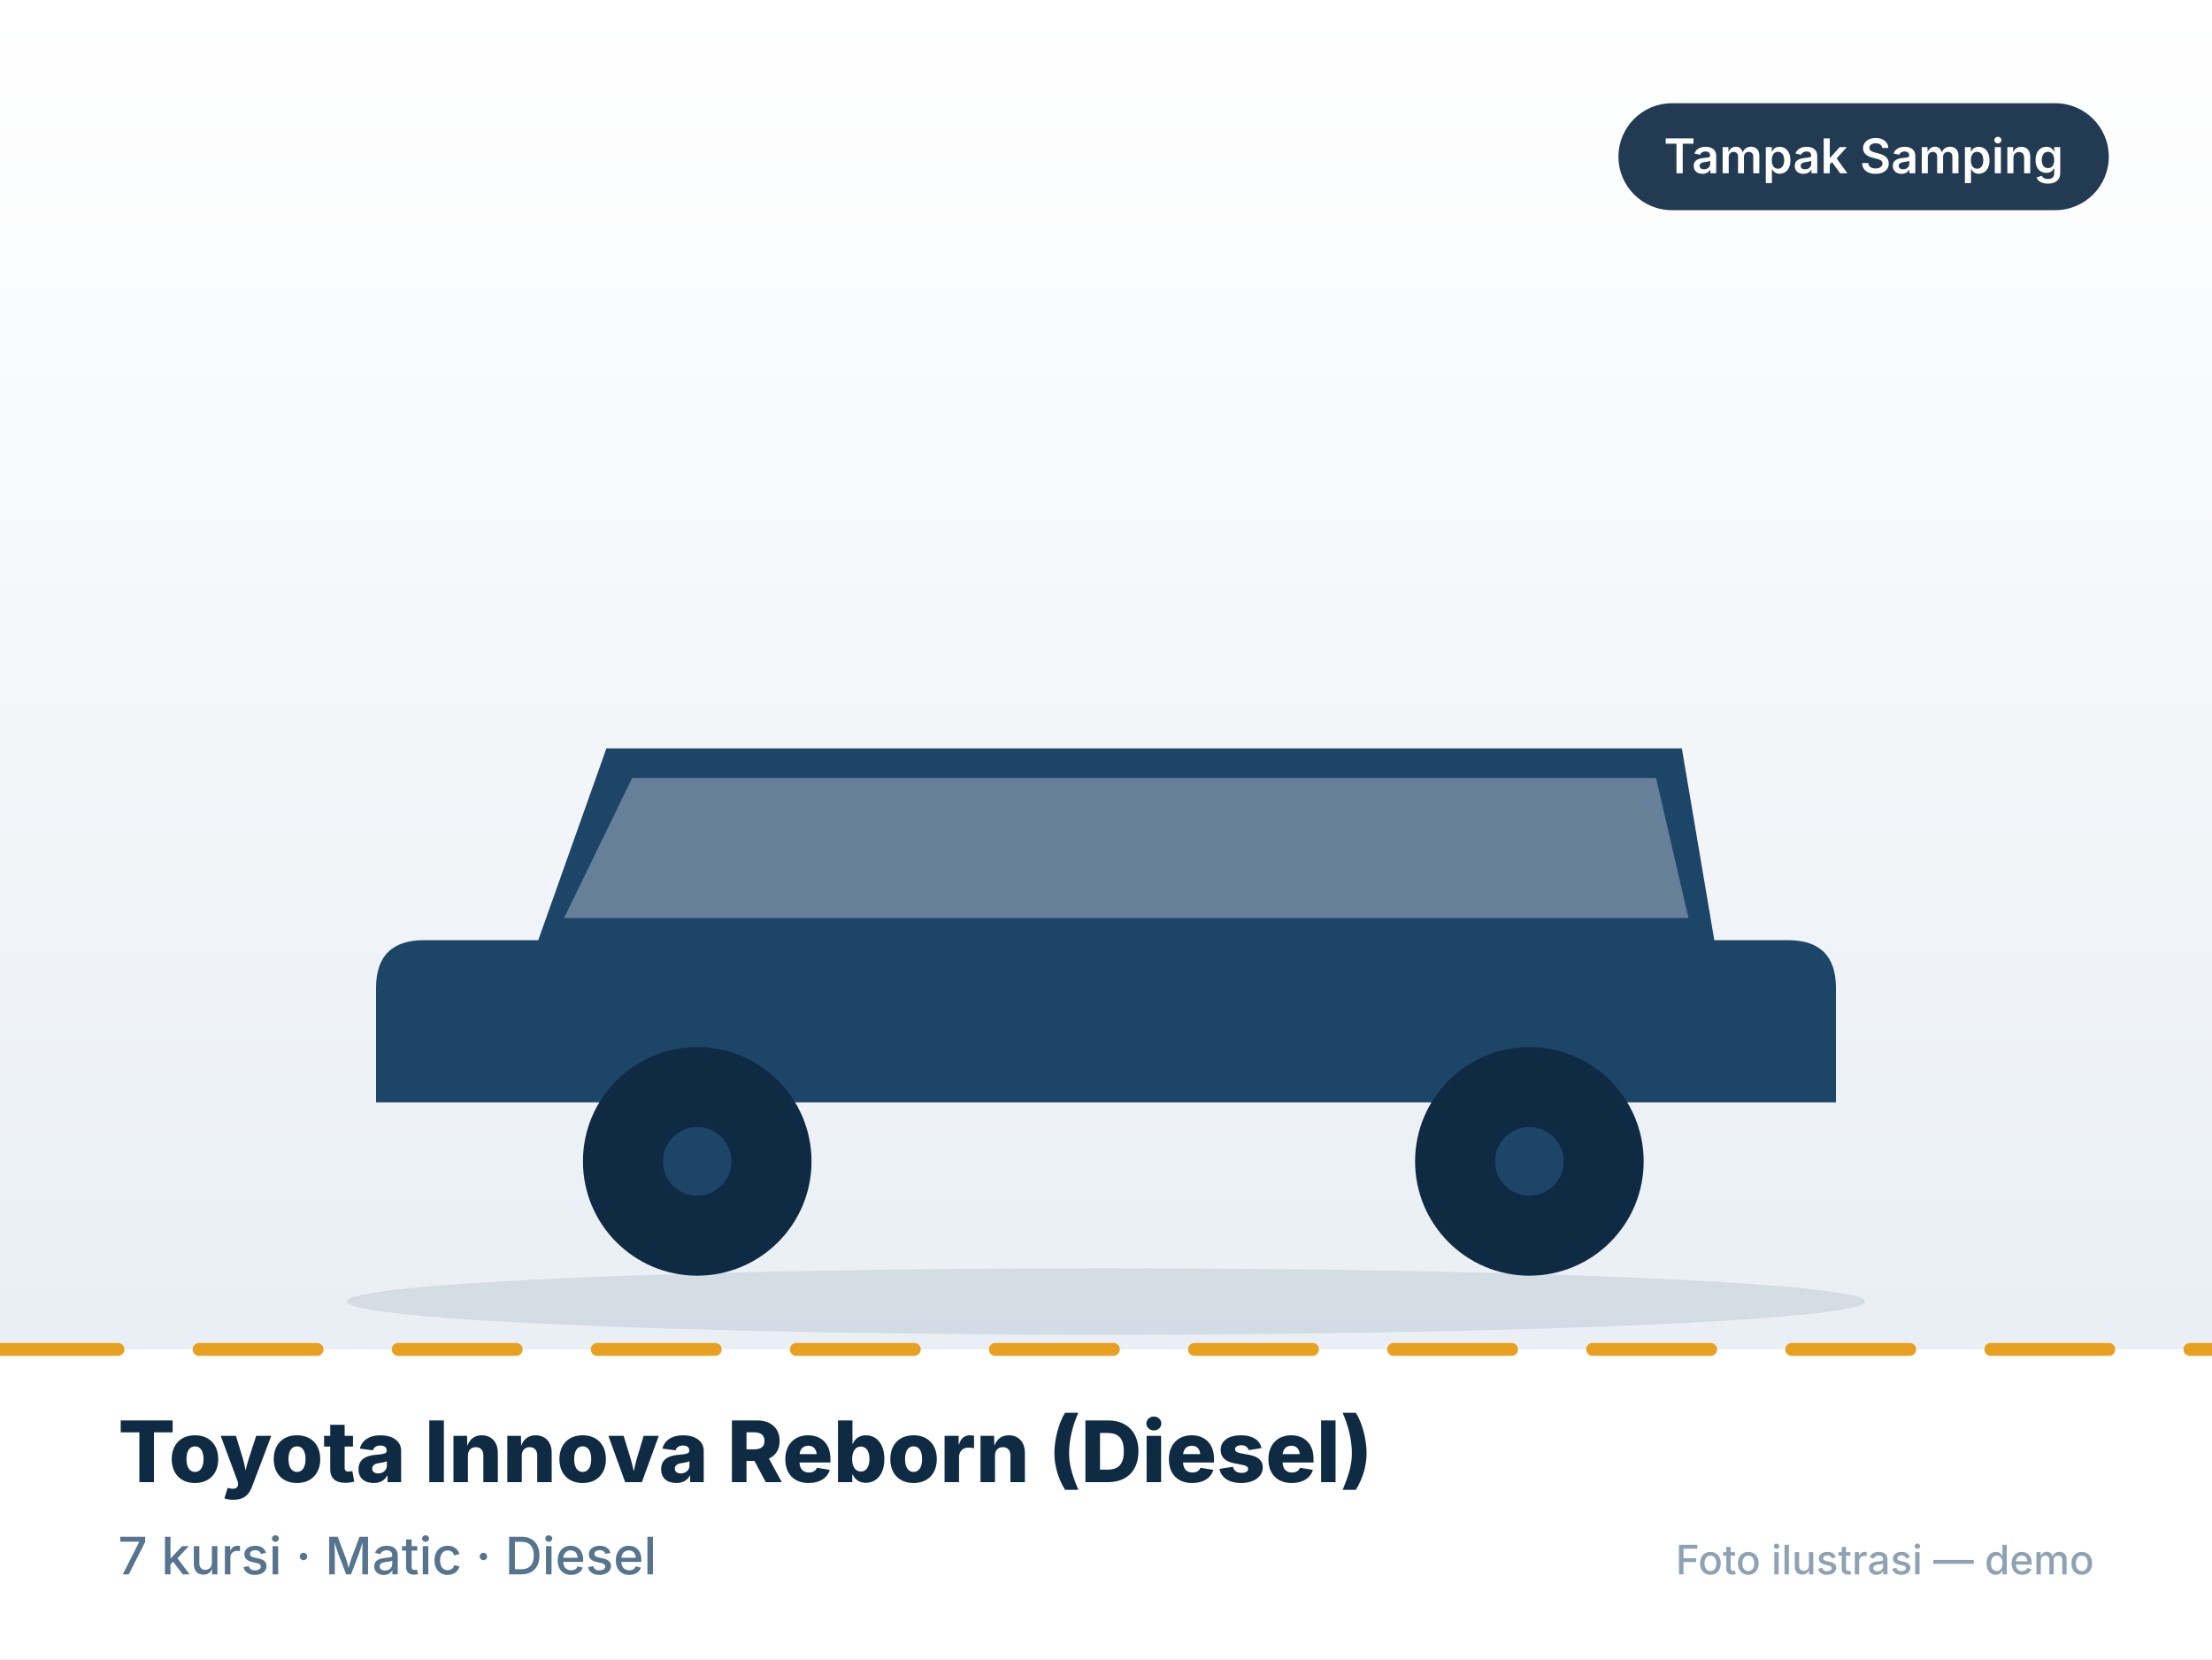
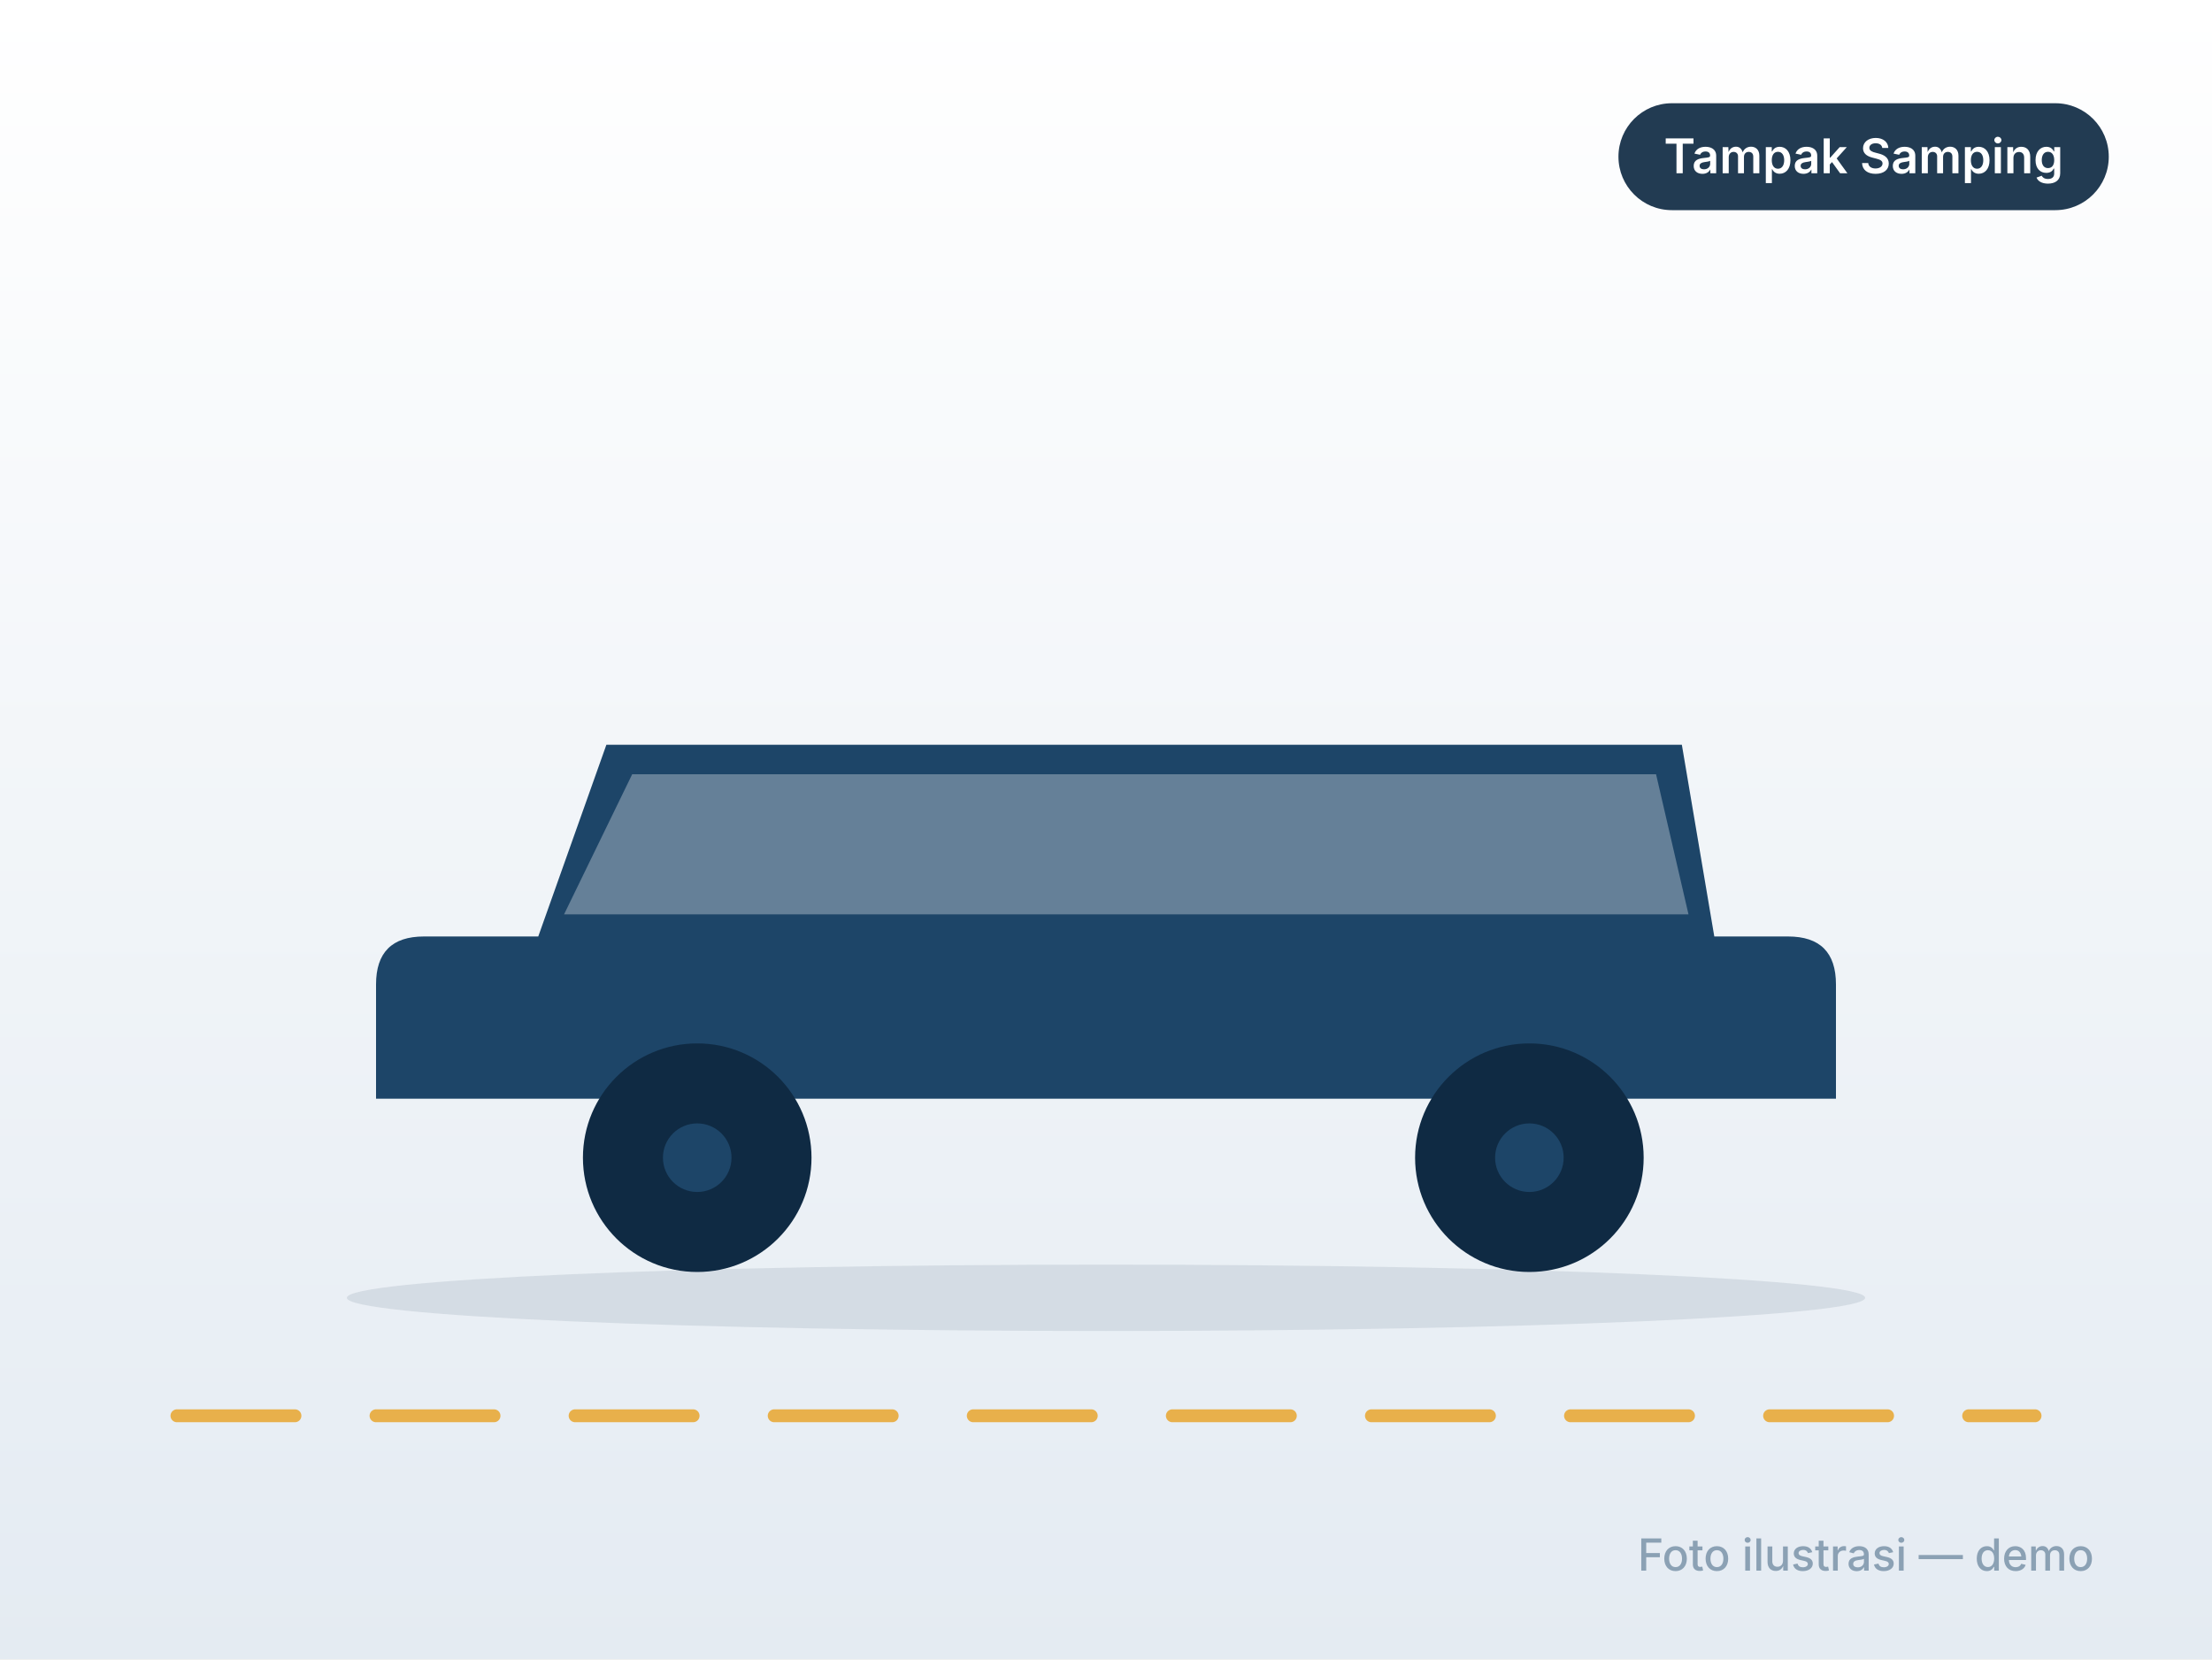
<svg xmlns="http://www.w3.org/2000/svg" viewBox="0 0 1200 900" width="1200" height="900" role="img" aria-label="Toyota Innova Reborn (Diesel) — ilustrasi tampak samping">
  <defs>
    <linearGradient id="bg" x1="0" y1="0" x2="0" y2="1">
      <stop offset="0" stop-color="#FFFFFF" />
      <stop offset="1" stop-color="#E4EBF2" />
    </linearGradient>
    <clipPath id="frame">
-       <rect x="0" y="0" width="1200" height="732" />
+       <rect x="0" y="0" width="1200" height="900" />
    </clipPath>
  </defs>
  <rect width="1200" height="900" fill="url(#bg)" />
  <g clip-path="url(#frame)">
    <g>
      <g>
-         <ellipse cx="600" cy="706" rx="411.84" ry="18" fill="#0F2A43" opacity="0.10" />
-         <path d="       M 204 536       Q 204 510 230 510       L 292 510       L 328.96 406       L 912.4 406       L 930 510       L 970 510       Q 996 510 996 536       L 996 598       L 204 598       Z" fill="#1D4568" />
-         <path d="       M 306 498       L 342.96 422       L 898.4 422       L 916 498       Z" fill="#FFFFFF" opacity="0.32" />
-         <circle cx="378.24" cy="630" r="62" fill="#0F2A43" />
-         <circle cx="378.24" cy="630" r="18.6" fill="#1D4568" />
-         <circle cx="829.68" cy="630" r="62" fill="#0F2A43" />
-         <circle cx="829.68" cy="630" r="18.6" fill="#1D4568" />
+         <ellipse cx="600" cy="704" rx="411.84" ry="18" fill="#0F2A43" opacity="0.10" />
+         <path d="       M 204 534       Q 204 508 230 508       L 292 508       L 328.96 404       L 912.4 404       L 930 508       L 970 508       Q 996 508 996 534       L 996 596       L 204 596       Z" fill="#1D4568" />
+         <path d="       M 306 496       L 342.96 420       L 898.4 420       L 916 496       Z" fill="#FFFFFF" opacity="0.32" />
+         <circle cx="378.24" cy="628" r="62" fill="#0F2A43" />
+         <circle cx="378.24" cy="628" r="18.6" fill="#1D4568" />
+         <circle cx="829.68" cy="628" r="62" fill="#0F2A43" />
+         <circle cx="829.68" cy="628" r="18.6" fill="#1D4568" />
      </g>
    </g>
  </g>
-   <rect x="0" y="732" width="1200" height="168" fill="#FFFFFF" />
-   <line x1="0" y1="732" x2="1200" y2="732" stroke="#E8A020" stroke-width="7" stroke-dasharray="64 44" stroke-linecap="round" />
+   <line x1="96" y1="768" x2="1104" y2="768" stroke="#E8A020" stroke-width="7" stroke-dasharray="64 44" stroke-linecap="round" opacity="0.8" />
  <g font-family="Plus Jakarta Sans, Inter, system-ui, sans-serif">
-     <text x="64" y="804" font-size="46" font-weight="800" fill="#0F2A43">Toyota Innova Reborn (Diesel)</text>
-     <text x="64" y="854" font-size="28" font-weight="500" fill="#1D4568" opacity="0.75">7 kursi · Matic · Diesel</text>
    <rect x="878" y="56" width="266" height="58" rx="29" fill="#0F2A43" opacity="0.92" />
    <text x="1011" y="94" font-size="26" font-weight="600" fill="#FFFFFF" text-anchor="middle">Tampak Samping</text>
-     <text x="1136" y="854" font-size="22" font-weight="500" fill="#1D4568" opacity="0.5" text-anchor="end">Foto ilustrasi — demo</text>
+     <text x="1136" y="852" font-size="24" font-weight="500" fill="#1D4568" opacity="0.45" text-anchor="end">Foto ilustrasi — demo</text>
  </g>
</svg>
